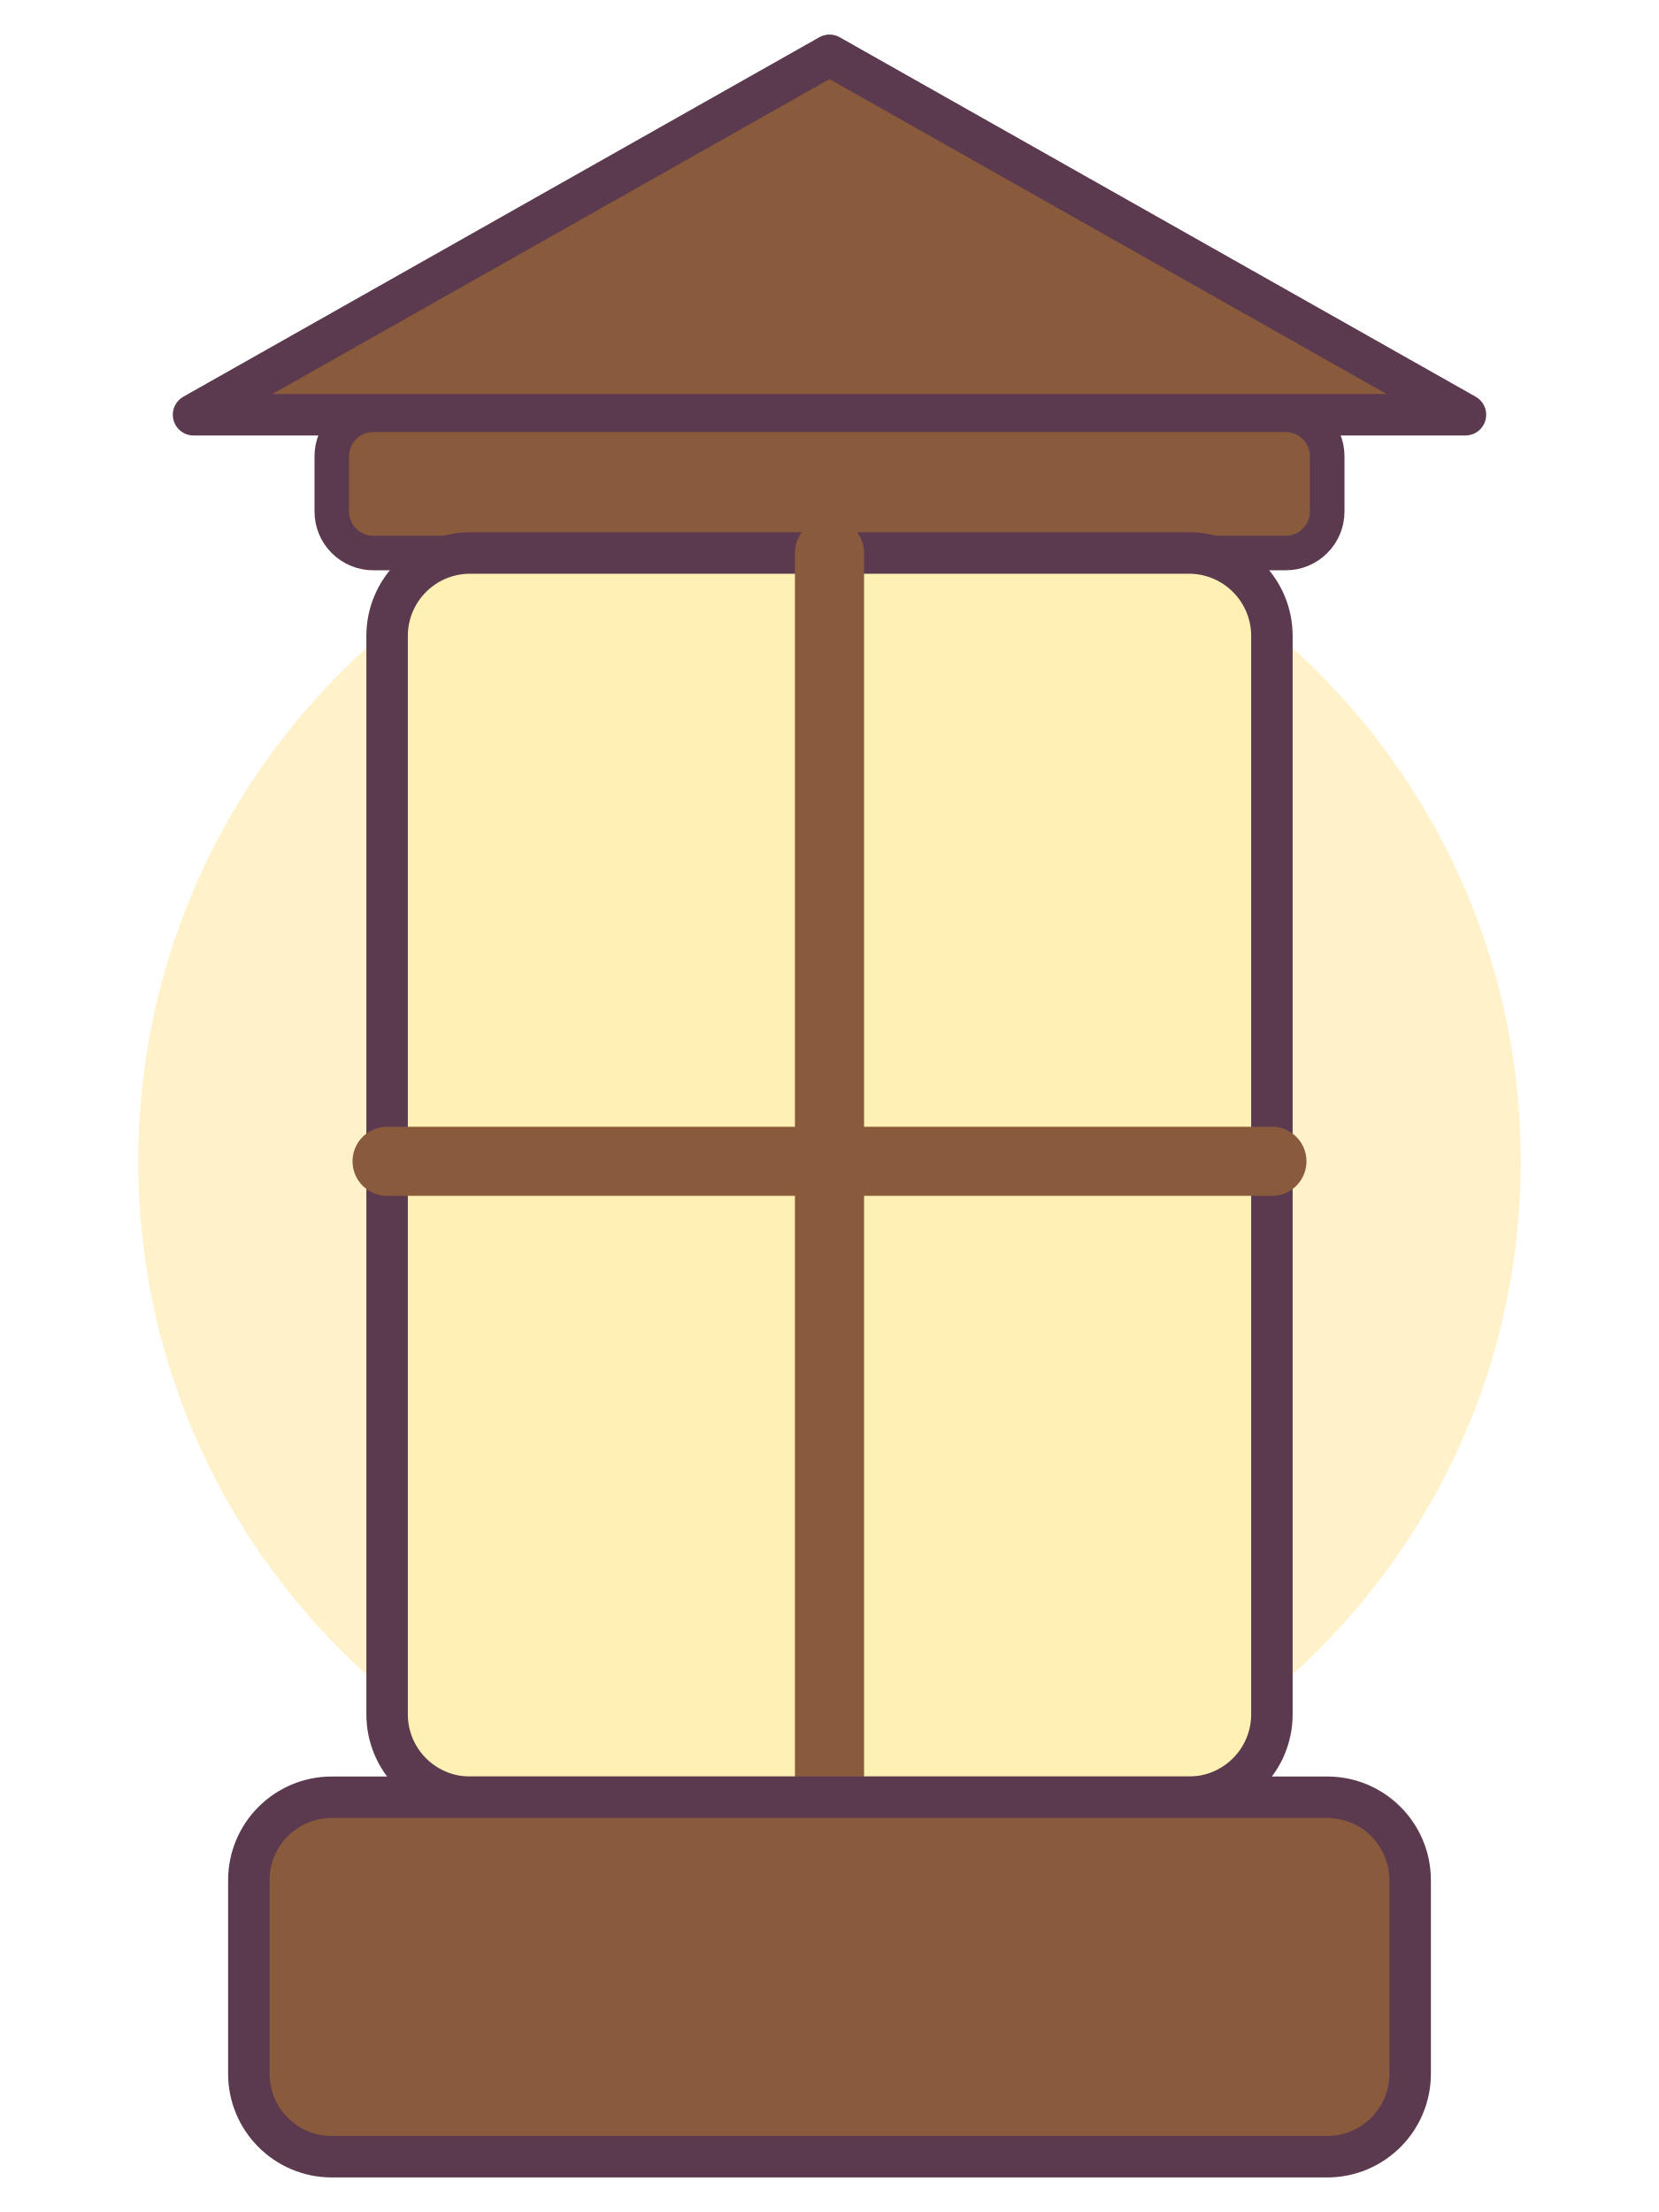
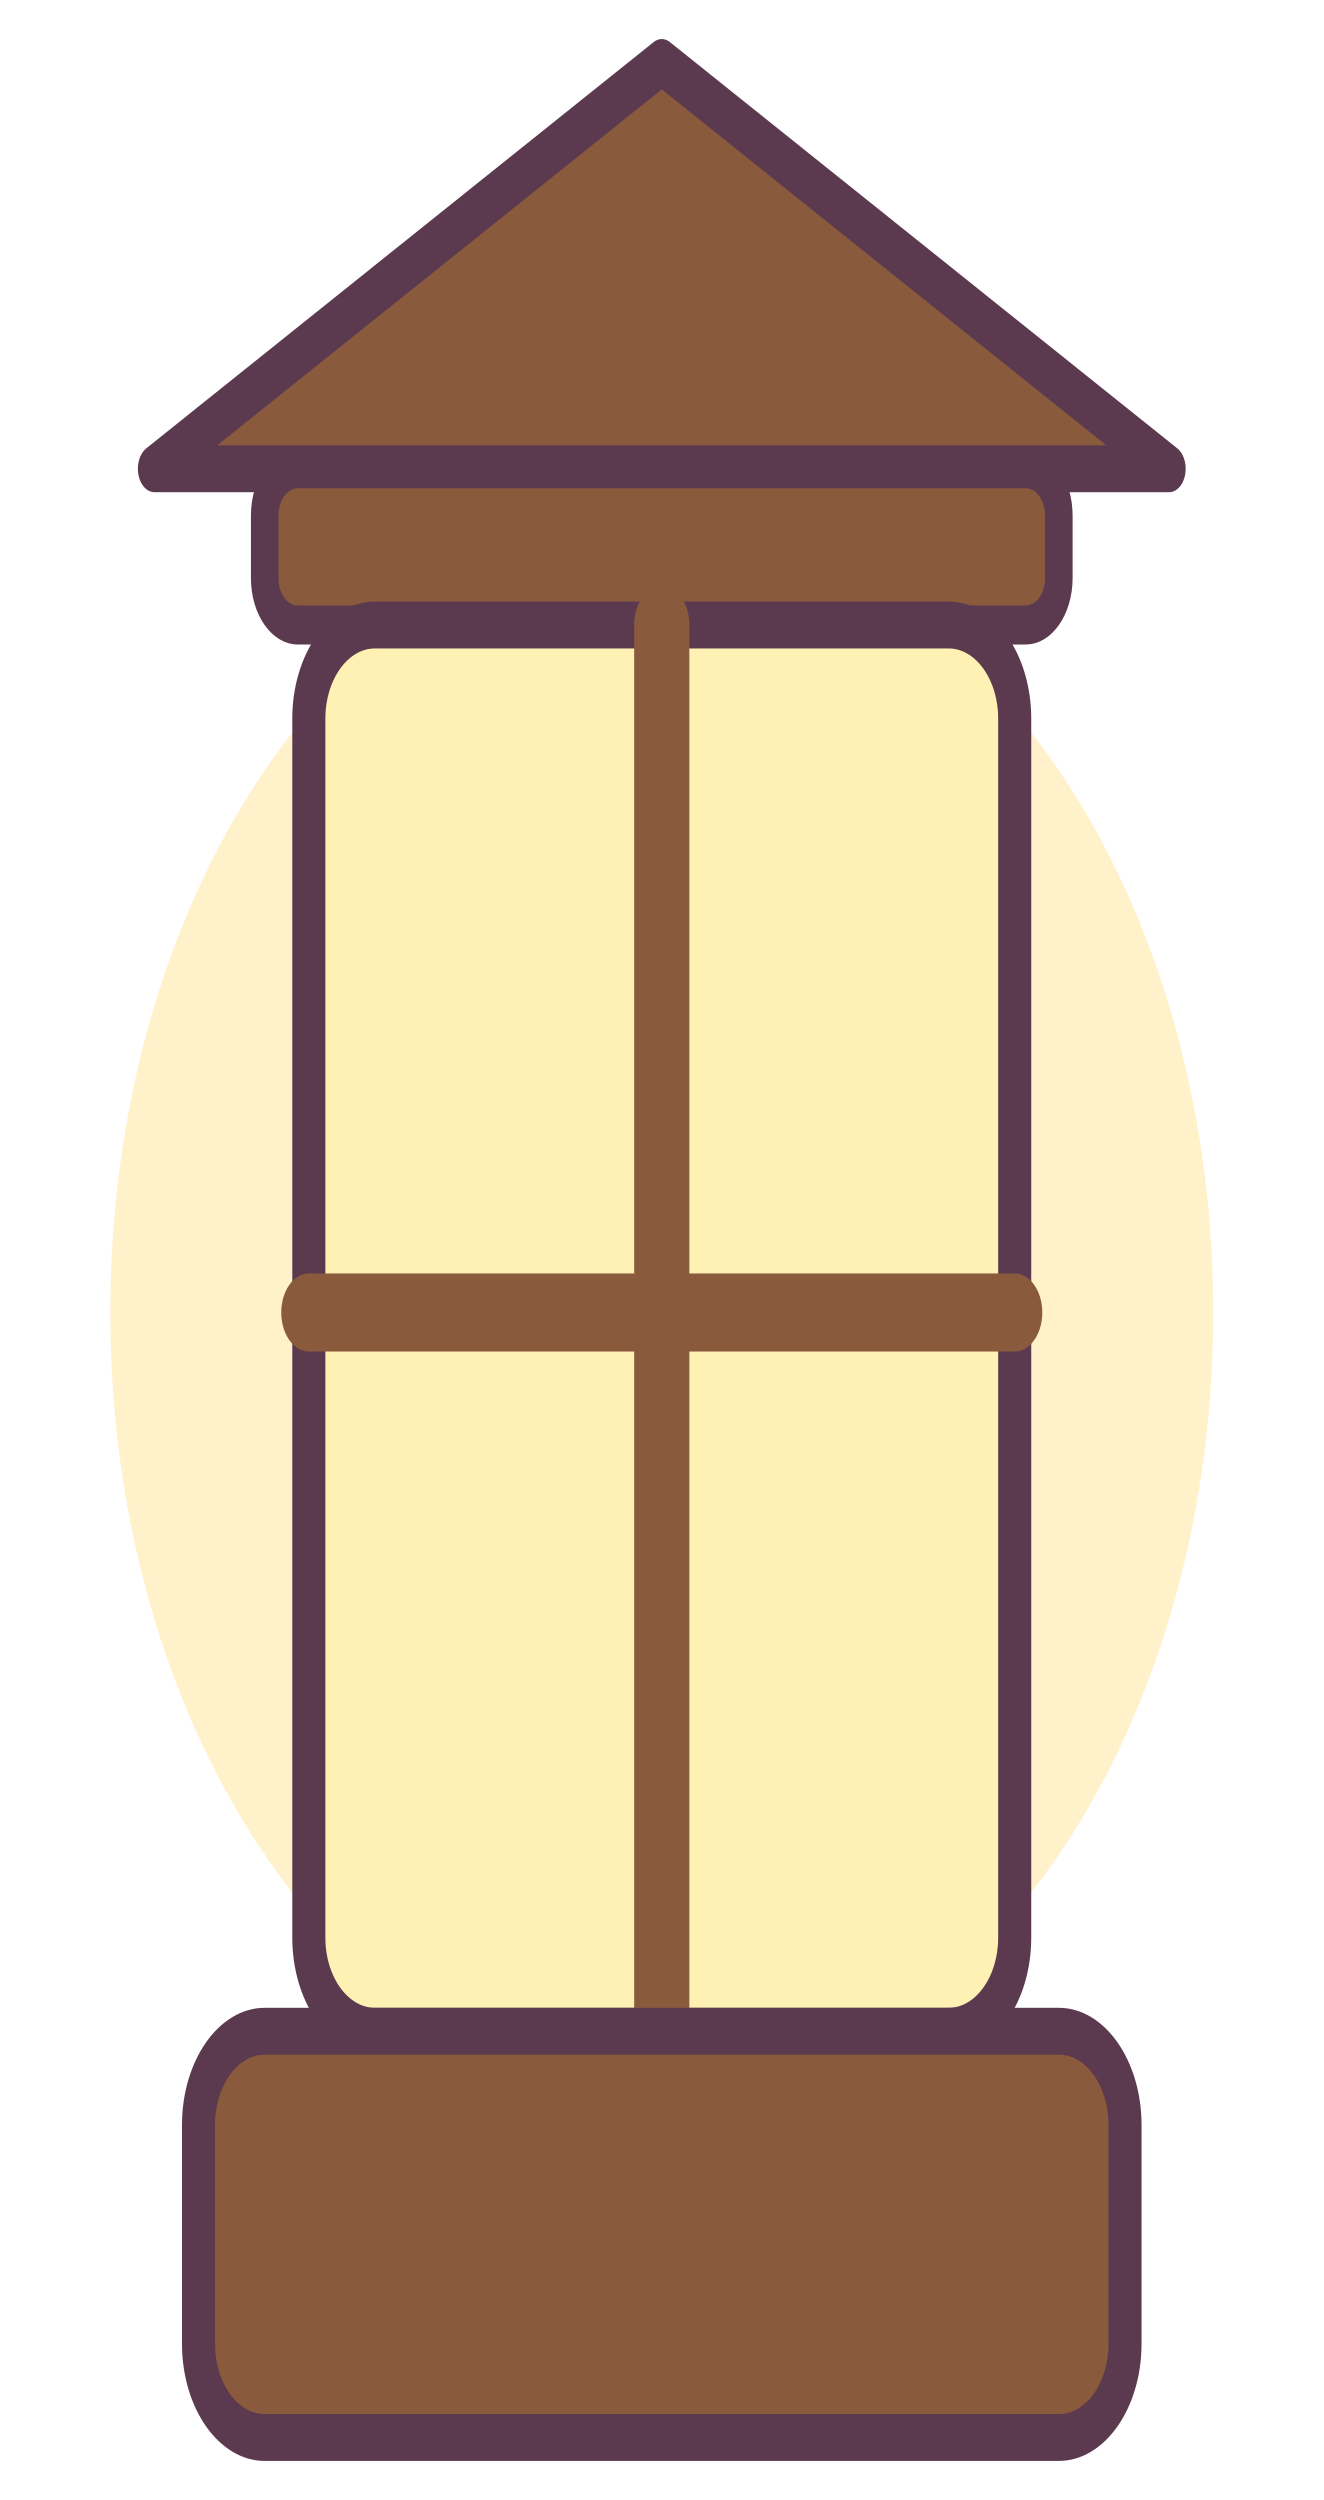
- <svg xmlns="http://www.w3.org/2000/svg" width="120" height="160" viewBox="0 0 120 160">
+ <svg xmlns="http://www.w3.org/2000/svg" width="90" height="170" preserveAspectRatio="none" viewBox="0 0 120 160">
  <defs />
  <g stroke="#5b3a4f" stroke-width="3" stroke-linejoin="round" stroke-linecap="round">
    <circle cx="60" cy="84" r="50" fill="#ffe08a" stroke="none" opacity="0.45" />
    <path d="M14,30 L60,4 L106,30 Z" fill="#8a5a3c" stroke-width="3" />
    <rect x="24" y="30" width="72" height="10" rx="3" fill="#8a5a3c" stroke-width="2.5" />
    <rect x="28" y="40" width="64" height="90" rx="6" fill="#fff1b3" stroke-width="3" />
    <path d="M60,40 L60,130 M28,84 L92,84" fill="none" stroke="#8a5a3c" stroke-width="5" />
    <rect x="18" y="130" width="84" height="26" rx="6" fill="#8a5a3c" stroke-width="3" />
  </g>
</svg>
